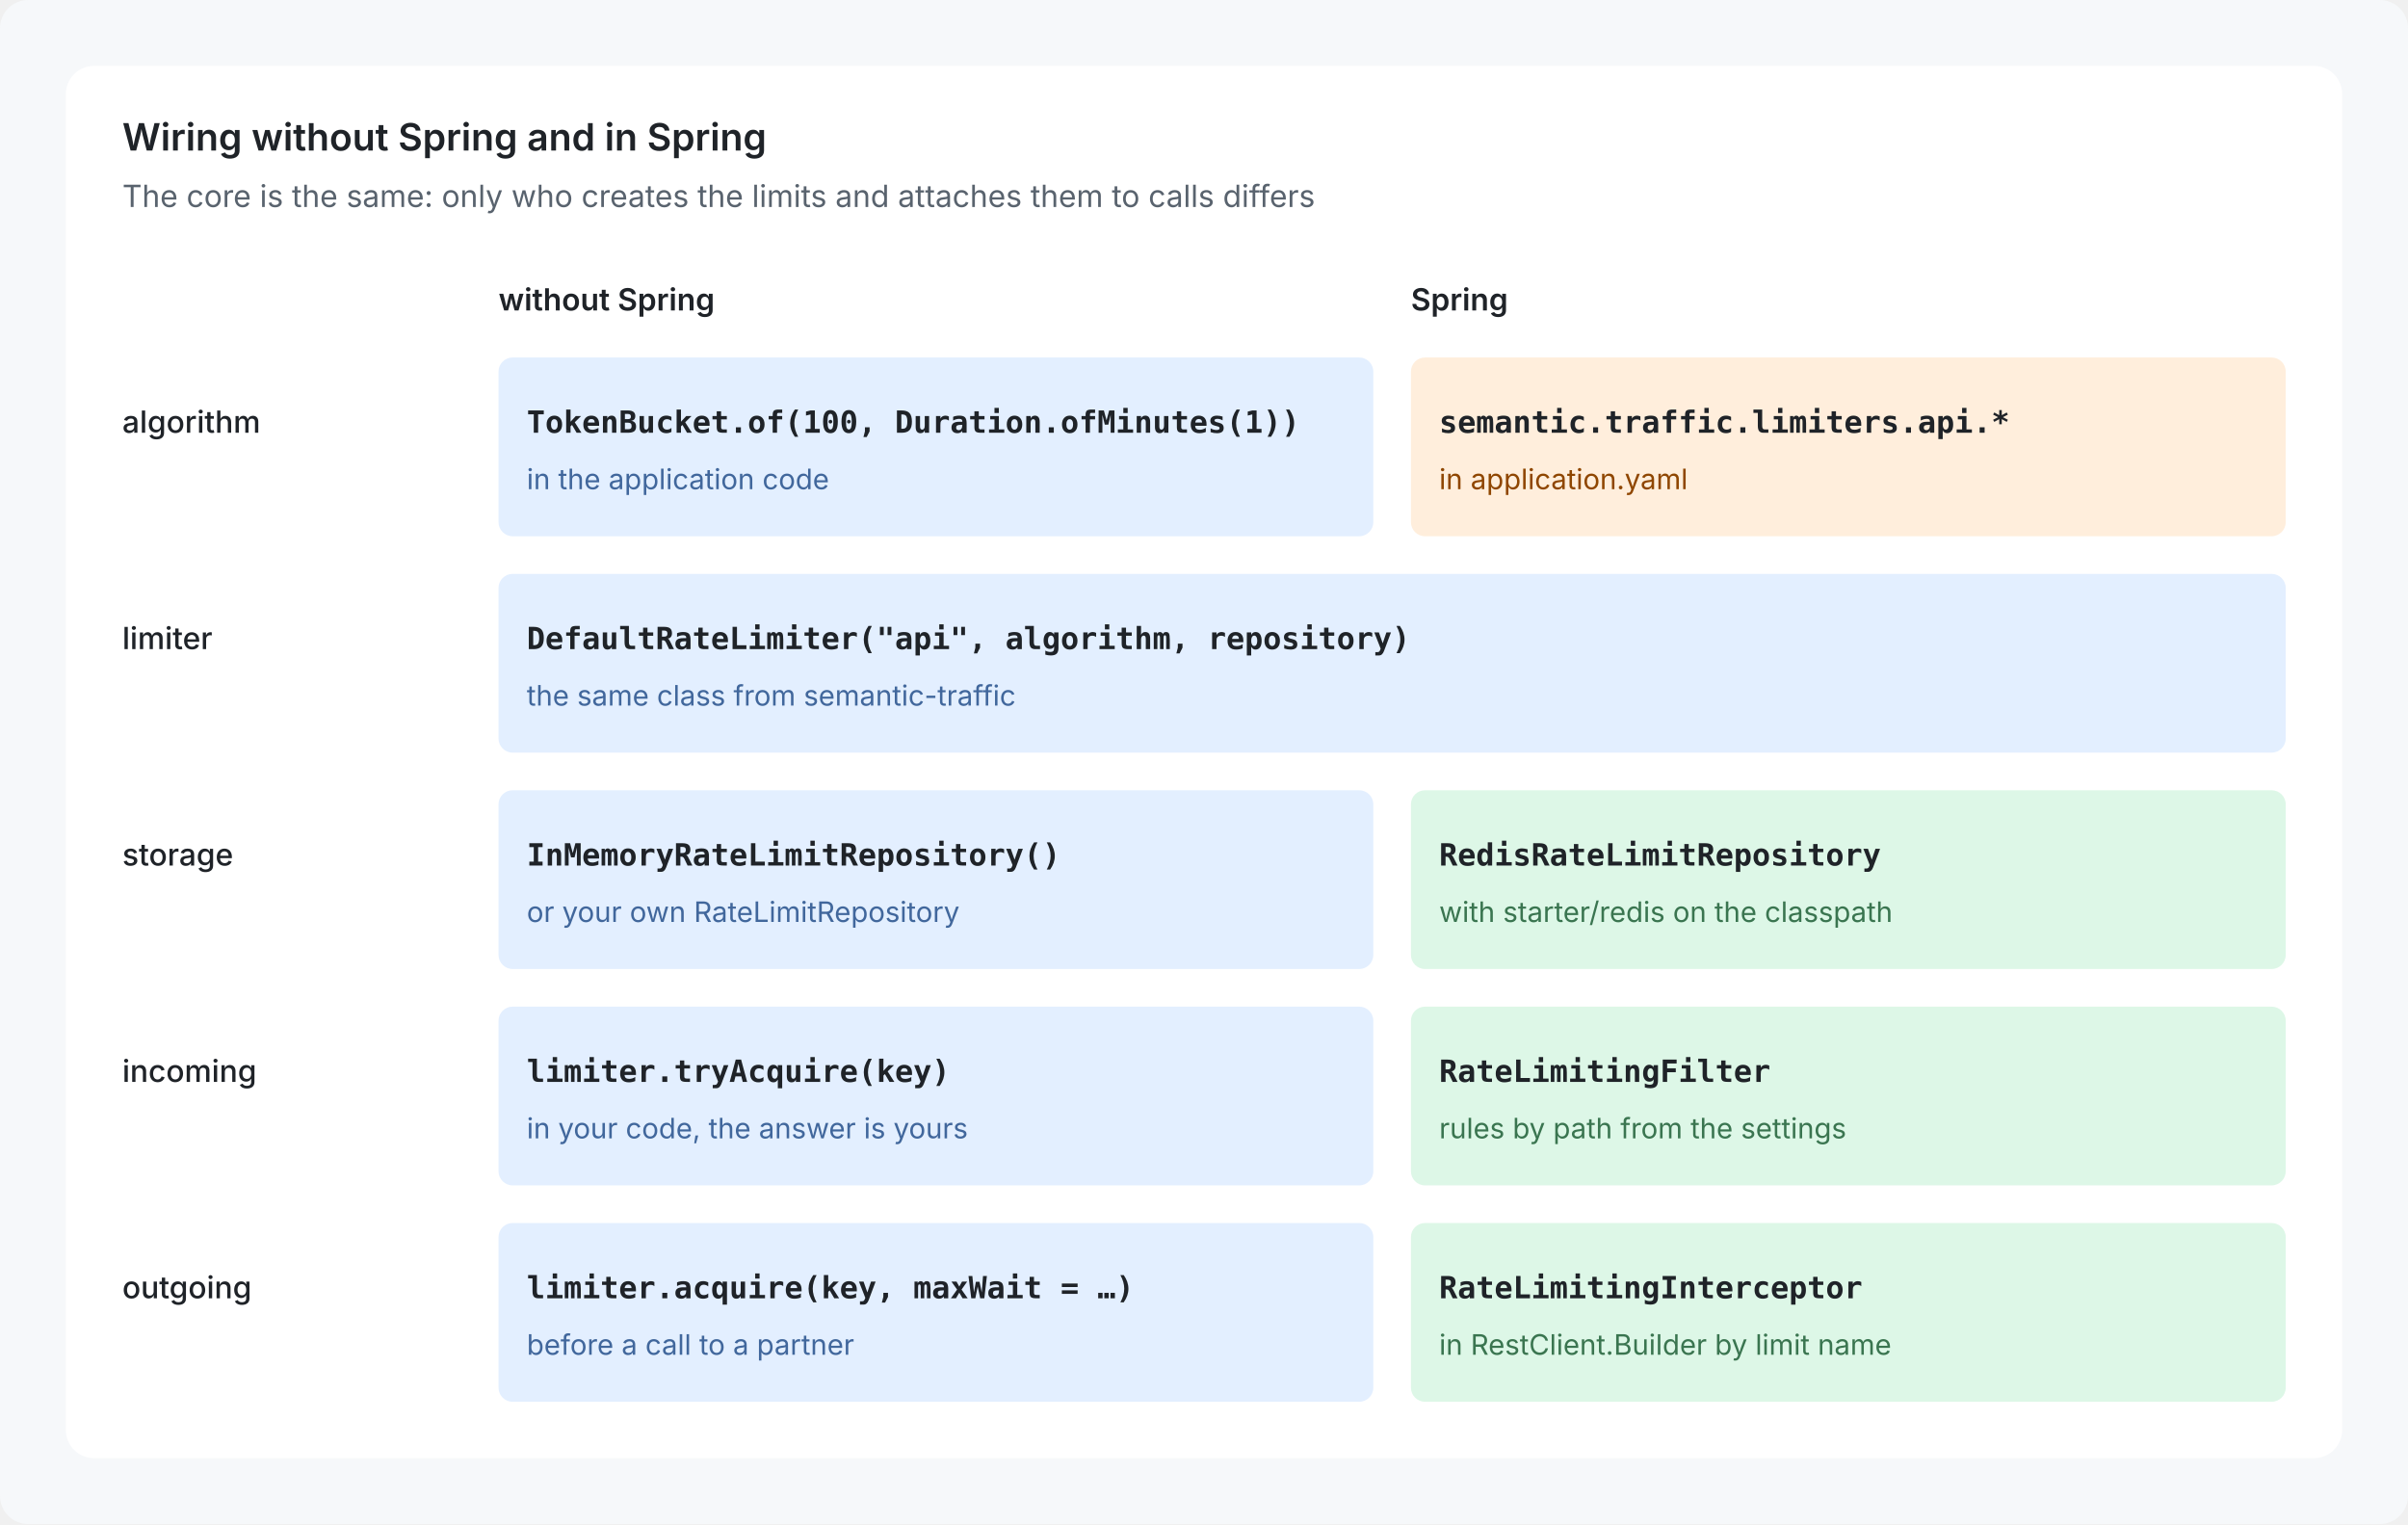
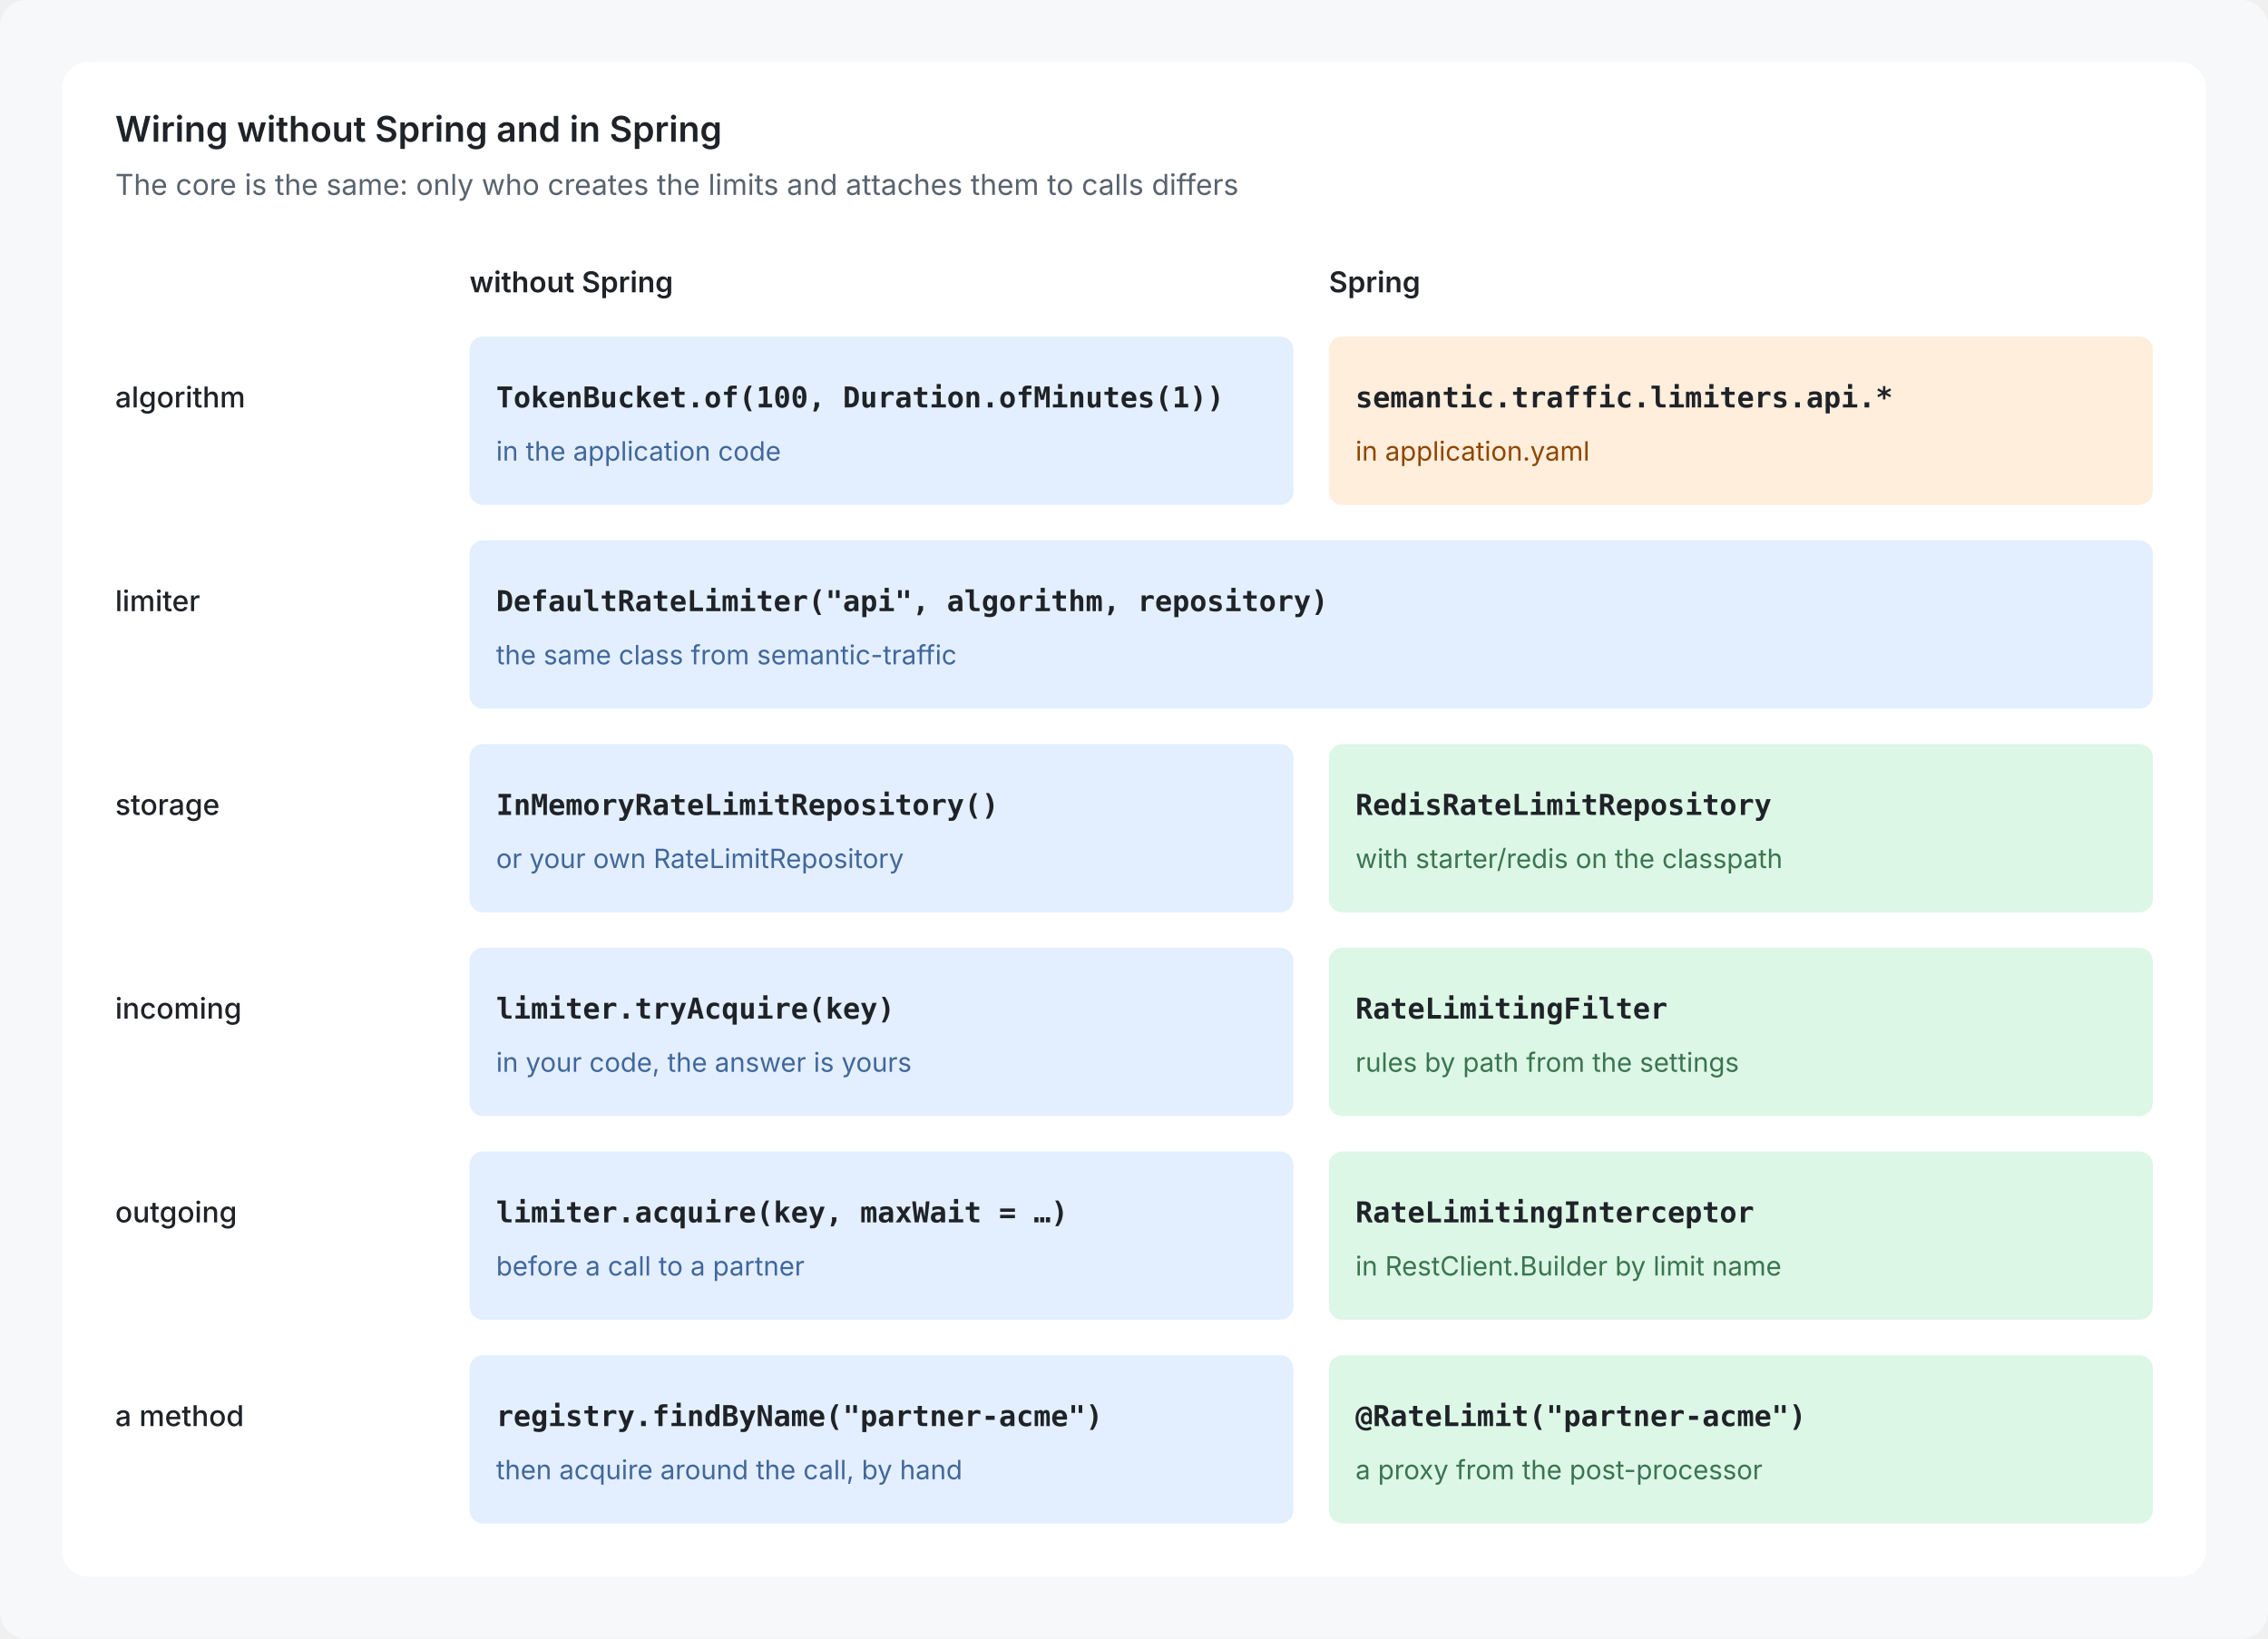
- <svg xmlns="http://www.w3.org/2000/svg" viewBox="0 0 1024 648" width="1024" height="648" role="img">
-   <rect width="1024" height="648" rx="12" fill="#F6F8FA" />
+ <svg xmlns="http://www.w3.org/2000/svg" viewBox="0 0 1024 740" width="1024" height="740" role="img">
+   <rect width="1024" height="740" rx="12" fill="#F6F8FA" />
  <g transform="translate(12,12)">
-     <rect x="16" y="16" width="968" height="592" rx="12" fill="#FFFFFF" />
+     <rect x="16" y="16" width="968" height="684" rx="12" fill="#FFFFFF" />
    <text x="40.0" y="52.0" font-family="-apple-system, BlinkMacSystemFont, 'Segoe UI', Inter, Helvetica, Arial, sans-serif" font-size="16" font-weight="600" fill="#1F2328" text-anchor="start">Wiring without Spring and in Spring</text>
    <text x="40.0" y="76.0" font-family="-apple-system, BlinkMacSystemFont, 'Segoe UI', Inter, Helvetica, Arial, sans-serif" font-size="13" font-weight="400" fill="#59636E" text-anchor="start">The core is the same: only who creates the limits and attaches them to calls differs</text>
    <text x="200.0" y="120.0" font-family="-apple-system, BlinkMacSystemFont, 'Segoe UI', Inter, Helvetica, Arial, sans-serif" font-size="13" font-weight="600" fill="#1F2328" text-anchor="start">without Spring</text>
    <text x="588.0" y="120.0" font-family="-apple-system, BlinkMacSystemFont, 'Segoe UI', Inter, Helvetica, Arial, sans-serif" font-size="13" font-weight="600" fill="#1F2328" text-anchor="start">Spring</text>
    <text x="40.0" y="172.0" font-family="-apple-system, BlinkMacSystemFont, 'Segoe UI', Inter, Helvetica, Arial, sans-serif" font-size="13" font-weight="500" fill="#1F2328" text-anchor="start">algorithm</text>
    <rect x="200.0" y="140.0" width="372.0" height="76.0" rx="6" fill="#E3EFFF" />
    <text x="212.0" y="172.0" font-family="ui-monospace, SFMono-Regular, 'SF Mono', Menlo, Consolas, monospace" font-size="13" font-weight="600" fill="#1F2328" text-anchor="start">TokenBucket.of(100, Duration.ofMinutes(1))</text>
    <text x="212.0" y="196.0" font-family="-apple-system, BlinkMacSystemFont, 'Segoe UI', Inter, Helvetica, Arial, sans-serif" font-size="12" font-weight="400" fill="#41679C" text-anchor="start">in the application code</text>
    <rect x="588.0" y="140.0" width="372.0" height="76.0" rx="6" fill="#FFEEDC" />
    <text x="600.0" y="172.0" font-family="ui-monospace, SFMono-Regular, 'SF Mono', Menlo, Consolas, monospace" font-size="13" font-weight="600" fill="#1F2328" text-anchor="start">semantic.traffic.limiters.api.*</text>
    <text x="600.0" y="196.0" font-family="-apple-system, BlinkMacSystemFont, 'Segoe UI', Inter, Helvetica, Arial, sans-serif" font-size="12" font-weight="400" fill="#8F4600" text-anchor="start">in application.yaml</text>
    <text x="40.0" y="264.0" font-family="-apple-system, BlinkMacSystemFont, 'Segoe UI', Inter, Helvetica, Arial, sans-serif" font-size="13" font-weight="500" fill="#1F2328" text-anchor="start">limiter</text>
    <rect x="200.0" y="232.0" width="760.0" height="76.0" rx="6" fill="#E3EFFF" />
    <text x="212.0" y="264.0" font-family="ui-monospace, SFMono-Regular, 'SF Mono', Menlo, Consolas, monospace" font-size="13" font-weight="600" fill="#1F2328" text-anchor="start">DefaultRateLimiter("api", algorithm, repository)</text>
    <text x="212.0" y="288.0" font-family="-apple-system, BlinkMacSystemFont, 'Segoe UI', Inter, Helvetica, Arial, sans-serif" font-size="12" font-weight="400" fill="#41679C" text-anchor="start">the same class from semantic-traffic</text>
    <text x="40.0" y="356.0" font-family="-apple-system, BlinkMacSystemFont, 'Segoe UI', Inter, Helvetica, Arial, sans-serif" font-size="13" font-weight="500" fill="#1F2328" text-anchor="start">storage</text>
    <rect x="200.0" y="324.0" width="372.0" height="76.0" rx="6" fill="#E3EFFF" />
    <text x="212.0" y="356.0" font-family="ui-monospace, SFMono-Regular, 'SF Mono', Menlo, Consolas, monospace" font-size="13" font-weight="600" fill="#1F2328" text-anchor="start">InMemoryRateLimitRepository()</text>
    <text x="212.0" y="380.0" font-family="-apple-system, BlinkMacSystemFont, 'Segoe UI', Inter, Helvetica, Arial, sans-serif" font-size="12" font-weight="400" fill="#41679C" text-anchor="start">or your own RateLimitRepository</text>
    <rect x="588.0" y="324.0" width="372.0" height="76.0" rx="6" fill="#DDF7E7" />
    <text x="600.0" y="356.0" font-family="ui-monospace, SFMono-Regular, 'SF Mono', Menlo, Consolas, monospace" font-size="13" font-weight="600" fill="#1F2328" text-anchor="start">RedisRateLimitRepository</text>
    <text x="600.0" y="380.0" font-family="-apple-system, BlinkMacSystemFont, 'Segoe UI', Inter, Helvetica, Arial, sans-serif" font-size="12" font-weight="400" fill="#3A7550" text-anchor="start">with starter/redis on the classpath</text>
    <text x="40.0" y="448.0" font-family="-apple-system, BlinkMacSystemFont, 'Segoe UI', Inter, Helvetica, Arial, sans-serif" font-size="13" font-weight="500" fill="#1F2328" text-anchor="start">incoming</text>
    <rect x="200.0" y="416.0" width="372.0" height="76.0" rx="6" fill="#E3EFFF" />
    <text x="212.0" y="448.0" font-family="ui-monospace, SFMono-Regular, 'SF Mono', Menlo, Consolas, monospace" font-size="13" font-weight="600" fill="#1F2328" text-anchor="start">limiter.tryAcquire(key)</text>
    <text x="212.0" y="472.0" font-family="-apple-system, BlinkMacSystemFont, 'Segoe UI', Inter, Helvetica, Arial, sans-serif" font-size="12" font-weight="400" fill="#41679C" text-anchor="start">in your code, the answer is yours</text>
    <rect x="588.0" y="416.0" width="372.0" height="76.0" rx="6" fill="#DDF7E7" />
    <text x="600.0" y="448.0" font-family="ui-monospace, SFMono-Regular, 'SF Mono', Menlo, Consolas, monospace" font-size="13" font-weight="600" fill="#1F2328" text-anchor="start">RateLimitingFilter</text>
    <text x="600.0" y="472.0" font-family="-apple-system, BlinkMacSystemFont, 'Segoe UI', Inter, Helvetica, Arial, sans-serif" font-size="12" font-weight="400" fill="#3A7550" text-anchor="start">rules by path from the settings</text>
    <text x="40.0" y="540.0" font-family="-apple-system, BlinkMacSystemFont, 'Segoe UI', Inter, Helvetica, Arial, sans-serif" font-size="13" font-weight="500" fill="#1F2328" text-anchor="start">outgoing</text>
    <rect x="200.0" y="508.0" width="372.0" height="76.0" rx="6" fill="#E3EFFF" />
    <text x="212.0" y="540.0" font-family="ui-monospace, SFMono-Regular, 'SF Mono', Menlo, Consolas, monospace" font-size="13" font-weight="600" fill="#1F2328" text-anchor="start">limiter.acquire(key, maxWait = …)</text>
    <text x="212.0" y="564.0" font-family="-apple-system, BlinkMacSystemFont, 'Segoe UI', Inter, Helvetica, Arial, sans-serif" font-size="12" font-weight="400" fill="#41679C" text-anchor="start">before a call to a partner</text>
    <rect x="588.0" y="508.0" width="372.0" height="76.0" rx="6" fill="#DDF7E7" />
    <text x="600.0" y="540.0" font-family="ui-monospace, SFMono-Regular, 'SF Mono', Menlo, Consolas, monospace" font-size="13" font-weight="600" fill="#1F2328" text-anchor="start">RateLimitingInterceptor</text>
    <text x="600.0" y="564.0" font-family="-apple-system, BlinkMacSystemFont, 'Segoe UI', Inter, Helvetica, Arial, sans-serif" font-size="12" font-weight="400" fill="#3A7550" text-anchor="start">in RestClient.Builder by limit name</text>
+     <text x="40.0" y="632.0" font-family="-apple-system, BlinkMacSystemFont, 'Segoe UI', Inter, Helvetica, Arial, sans-serif" font-size="13" font-weight="500" fill="#1F2328" text-anchor="start">a method</text>
+     <rect x="200.0" y="600.0" width="372.0" height="76.0" rx="6" fill="#E3EFFF" />
+     <text x="212.0" y="632.0" font-family="ui-monospace, SFMono-Regular, 'SF Mono', Menlo, Consolas, monospace" font-size="13" font-weight="600" fill="#1F2328" text-anchor="start">registry.findByName("partner-acme")</text>
+     <text x="212.0" y="656.0" font-family="-apple-system, BlinkMacSystemFont, 'Segoe UI', Inter, Helvetica, Arial, sans-serif" font-size="12" font-weight="400" fill="#41679C" text-anchor="start">then acquire around the call, by hand</text>
+     <rect x="588.0" y="600.0" width="372.0" height="76.0" rx="6" fill="#DDF7E7" />
+     <text x="600.0" y="632.0" font-family="ui-monospace, SFMono-Regular, 'SF Mono', Menlo, Consolas, monospace" font-size="13" font-weight="600" fill="#1F2328" text-anchor="start">@RateLimit("partner-acme")</text>
+     <text x="600.0" y="656.0" font-family="-apple-system, BlinkMacSystemFont, 'Segoe UI', Inter, Helvetica, Arial, sans-serif" font-size="12" font-weight="400" fill="#3A7550" text-anchor="start">a proxy from the post-processor</text>
  </g>
</svg>
